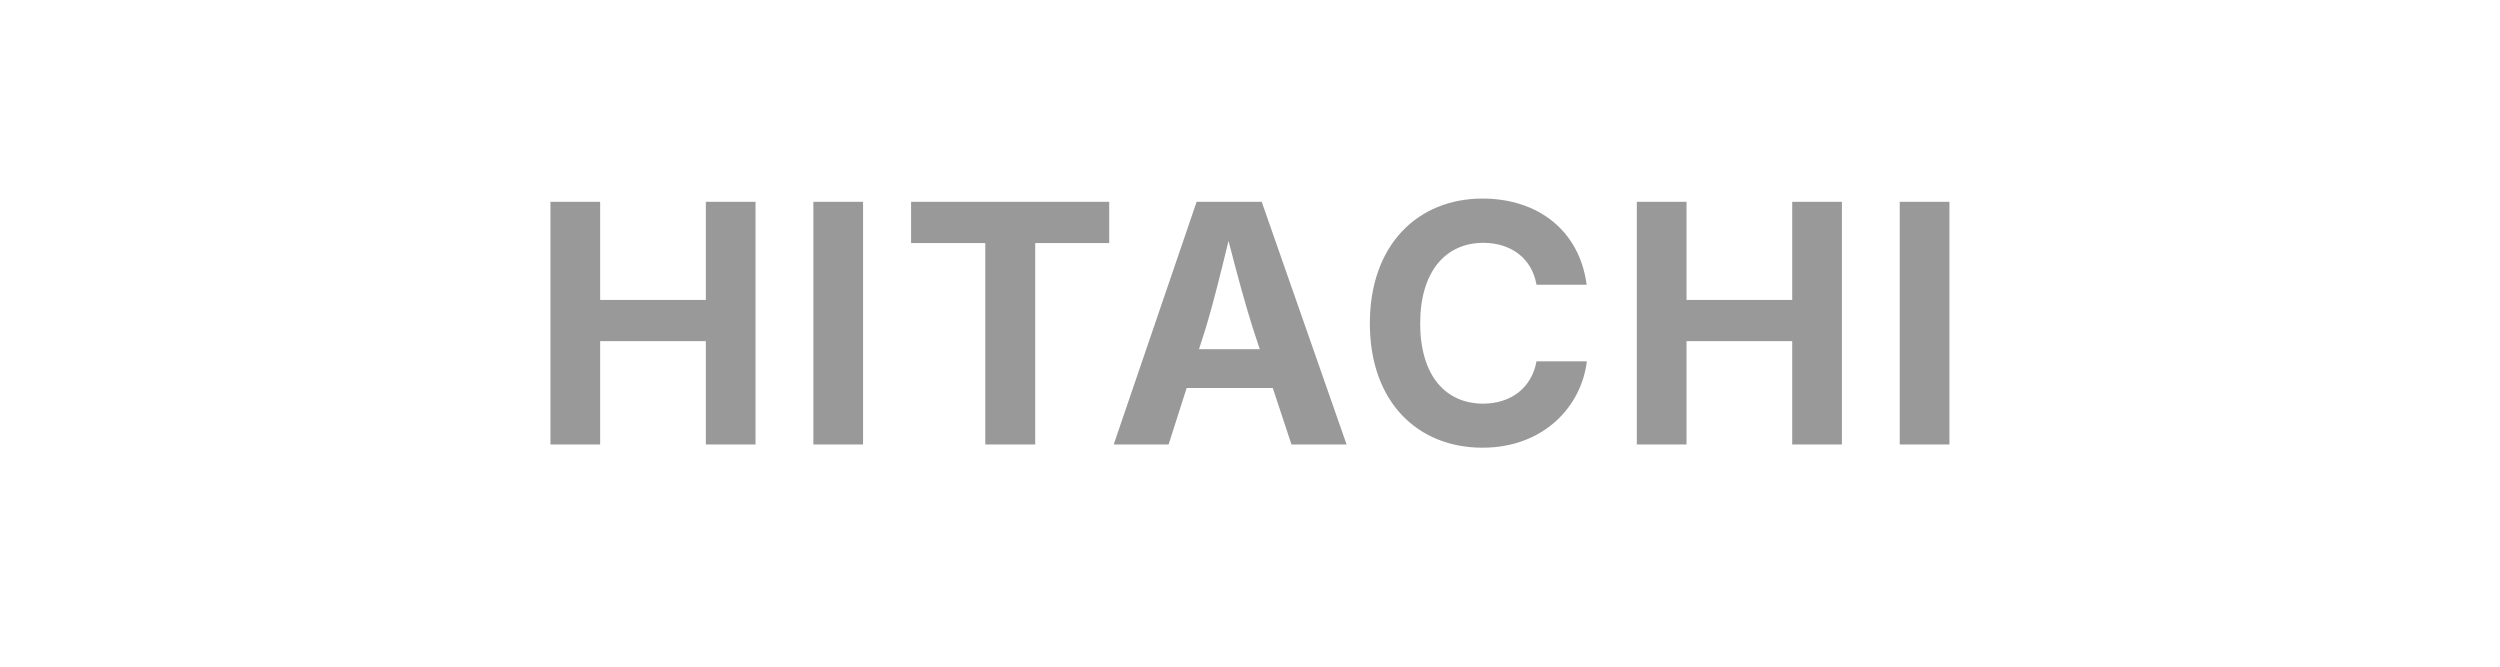
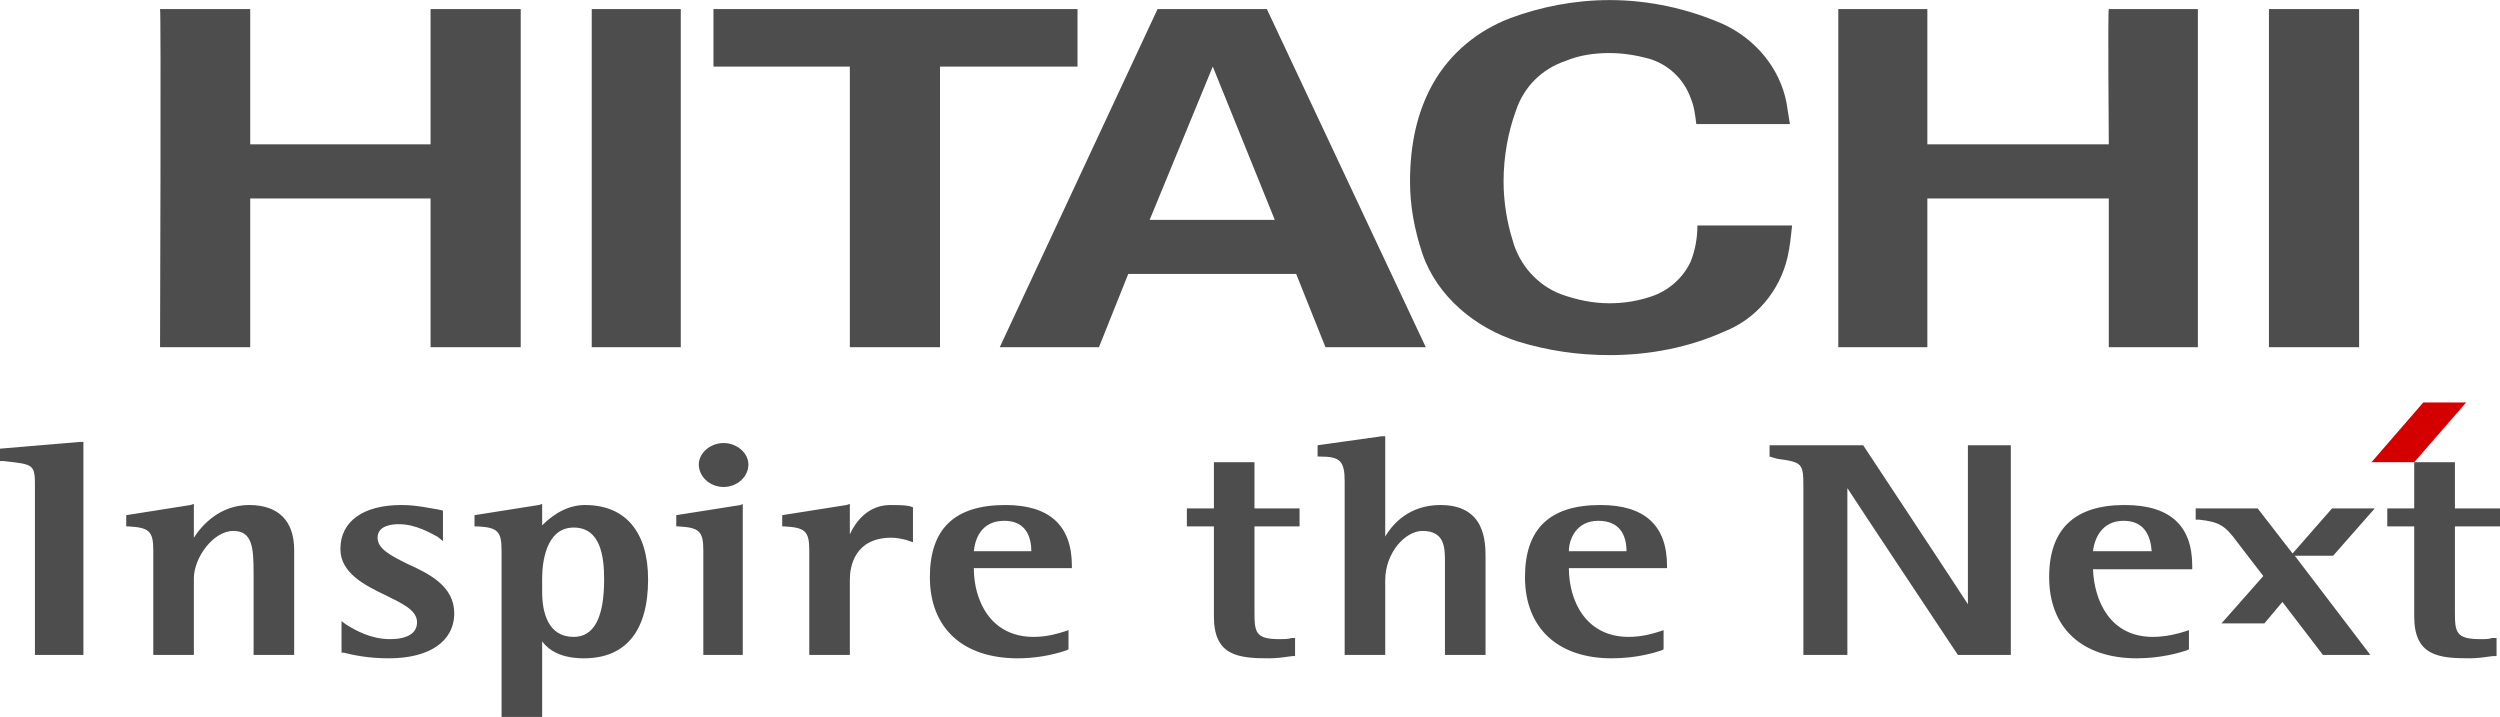
- <svg xmlns="http://www.w3.org/2000/svg" viewBox="0 0 180 48" fill="none">
-   <text x="90" y="32" text-anchor="middle" font-family="system-ui, -apple-system, sans-serif" font-size="24" font-weight="700" letter-spacing="1" fill="#999999">HITACHI</text>
+ <svg xmlns="http://www.w3.org/2000/svg" width="2500" height="717" viewBox="0 0 774.73 222.148">
+   <path fill="#4D4D4D" d="M597.274 2.794v41.914H653.5s-.34-41.914 0-41.914h27.603V107.58H653.5V61.474h-56.226v46.105h-27.602V2.795h27.602M333.915 2.794v17.813h-42.613v86.972h-27.943V20.607h-42.263V2.794h112.819M441.843 107.58h-31.086l-9.081-22.704h-52.044l-9.081 22.703h-30.737l48.9-104.785h33.88l49.249 104.785zm-66.014-86.973l-19.56 47.503h38.775l-19.215-47.503M703.127 107.58V2.793h27.942V107.58h-27.942M77.541 2.794v41.914h55.886V2.794h27.942V107.58h-27.942V61.474H77.541v46.105H49.598s.35-104.785 0-104.785h27.943M183.374 107.58V2.793h27.594V107.58h-27.594M440.796 78.59c-2.445-7.336-3.842-14.67-3.842-22.355 0-11.177 2.096-21.655 7.335-30.737 5.239-9.08 13.627-16.066 23.756-19.909C477.471 2.097 487.93.001 498.797.001c12.564 0 24.449 2.794 34.928 7.335 10.091 4.541 17.804 13.622 19.89 24.45.34 2.095.68 4.19 1.067 6.636h-29.01c-.34-2.794-.679-5.589-1.746-8.033-2.086-5.938-6.986-10.479-12.904-12.226-3.881-1.048-8.053-1.746-12.225-1.746-4.9 0-9.46.698-13.632 2.445-7.345 2.444-12.934 8.033-15.379 15.368-2.444 6.637-3.842 14.32-3.842 22.005 0 6.287 1.048 12.574 2.794 18.163 2.096 7.684 7.685 13.971 15.02 16.766 4.899 1.746 9.8 2.794 15.039 2.794 4.511 0 8.731-.698 12.903-2.096 5.239-1.746 9.8-5.589 12.226-10.828 1.406-3.492 2.086-7.335 2.086-11.177h29.35c-.34 3.144-.68 6.637-1.407 9.78-2.426 10.48-9.751 19.21-19.55 23.053-10.818 4.89-23.043 7.335-35.607 7.335-9.8 0-19.23-1.397-28.312-4.19-13.274-4.194-25.149-13.974-29.69-27.246M24.801 136.924L0 139.015v3.837h1.05c9.777 1.053 9.777 1.053 9.777 8.388v51.694h15.02v-66.01h-1.046M77.191 156.478c-9.081 0-14.67 6.292-17.114 10.13V156.13l-1.048.35-19.909 3.143v3.488h.698c6.287.35 7.685 1.402 7.685 7.345v32.48h12.574V179.18c0-6.28 5.938-14.668 12.225-14.668 5.938 0 6.287 5.24 6.287 13.274v25.146h12.574v-32.479c0-9.084-4.89-13.976-13.972-13.976M126.092 174.641c-4.891-2.445-9.082-4.536-9.082-8.033 0-3.838 4.541-4.19 6.637-4.19 5.239 0 9.78 2.798 11.876 3.836l1.746 1.407v-9.441l-1.397-.34c-2.444-.35-6.636-1.402-11.526-1.402-11.526 0-18.861 4.891-18.861 13.627 0 7.331 7.335 11.17 13.972 14.314 4.89 2.444 9.78 4.538 9.78 8.385 0 3.497-3.144 5.24-8.383 5.24-5.938 0-10.828-2.795-13.622-4.539l-1.397-1.052v9.78h.698c2.795.7 7.335 1.751 13.972 1.751 12.574 0 20.259-5.239 20.259-13.976-.003-8.382-7.687-12.22-14.672-15.366M181.278 156.478c-4.541 0-9.081 2.096-13.272 6.292v-6.64l-1.048.348-19.909 3.144v3.488h1.048c5.938.35 7.335 1.402 7.335 7.345v51.693h12.574v-23.402c2.096 2.795 5.938 5.24 12.923 5.24 12.924 0 19.909-8.386 19.909-24.455 0-14.67-6.986-23.053-19.56-23.053zm-3.493 6.983c8.383 0 9.431 9.086 9.431 16.07 0 11.872-3.144 17.814-9.431 17.814-8.033 0-9.779-7.684-9.779-13.966v-4.197c0-4.54 1.047-15.721 9.779-15.721M209.57 159.622v3.488h.698c6.287.35 7.685 1.402 7.685 7.345v32.48h12.225V156.13l-.698.35-19.91 3.142M224.24 150.89c4.191 0 7.685-3.148 7.685-6.986 0-3.497-3.493-6.63-7.685-6.63s-7.685 3.133-7.685 6.63c0 3.838 3.494 6.986 7.685 6.986M282.92 166.608v-9.43l-1.048-.35c-1.747-.35-3.843-.35-5.938-.35-6.985 0-10.827 5.238-12.574 9.085v-9.435l-1.047.35-19.909 3.143v3.488h.698c6.287.35 7.684 1.402 7.684 7.345v32.48h12.574V179.53c0-3.838 1.397-12.923 12.924-12.923 1.397 0 3.144.35 4.541.698l2.096.703v-1.4M332.169 175.342c0-12.572-6.985-18.864-20.607-18.864-15.719 0-23.402 7.335-23.402 22.351 0 15.72 10.129 25.156 27.244 25.156a47.81 47.81 0 0 0 15.02-2.444l.698-.35v-5.94l-1.048.35c-2.096.701-5.589 1.743-9.78 1.743-13.272 0-18.512-11.17-18.512-21.309h30.388v-.692zm-20.957-13.972c6.637 0 8.383 4.885 8.383 9.426h-17.813c.349-3.49 2.095-9.427 9.43-9.427M446.389 156.478c-9.436 0-14.675 5.59-17.12 9.775v-31.086h-1.048l-19.909 2.794v3.498h.703c6.282 0 7.685 1.392 7.685 7.684v53.79h12.569V179.88c0-8.737 6.287-15.368 11.526-15.368 6.985 0 6.985 5.24 6.985 9.778v28.643h12.579V172.9c.001-4.89.001-16.42-13.97-16.42M516.6 175.342c0-12.572-6.986-18.864-20.618-18.864-15.718 0-23.401 7.335-23.401 22.351 0 15.72 10.129 25.156 26.895 25.156 7.665 0 13.292-1.752 15.378-2.444l.68-.35v-5.94l-1.019.35c-2.135.701-5.579 1.743-9.8 1.743-13.292 0-18.531-11.17-18.531-21.309h30.417v-.692zm-21.297-13.972c6.985 0 8.732 4.885 8.732 9.426h-17.853c.001-3.49 2.136-9.427 9.121-9.427M376.178 143.207v14.325H367.8v5.578h8.378v27.951c0 12.223 7.684 12.924 17.115 12.924 2.444 0 4.89-.35 7.334-.7h.704v-5.59h-1.053c-1.048.35-2.445.35-3.842.35-7.335 0-7.685-2.094-7.685-8.384v-26.55h13.976v-5.58h-13.976v-14.325h-12.573M622.404 137.962H609.84v49.253c-2.426-3.837-32.455-49.253-32.455-49.253h-29.01v3.498l2.426.703c7.714 1.043 8.053 1.393 8.053 8.728v52.043h13.632V151.24c2.426 3.848 34.249 51.694 34.249 51.694h16.397v-64.971h-.728M679.356 175.342c0-12.572-6.985-18.864-20.957-18.864-15.378 0-23.383 7.335-23.383 22.351 0 15.72 10.14 25.156 27.215 25.156 7.374 0 13.293-1.752 15.379-2.444l.728-.35v-5.94l-1.067.35c-2.086.701-5.967 1.743-10.139 1.743-13.244 0-18.144-11.17-18.531-20.959h30.756v-1.043zm-21.297-13.972c6.646 0 8.393 4.885 8.732 9.426H648.6c.388-3.49 2.474-9.427 9.459-9.427M748.145 143.207v14.325h-8.344v5.578h8.344v27.951c0 12.223 7.714 12.924 17.125 12.924 2.475 0 4.899-.35 7.325-.7h1.067v-5.59h-1.407c-1.019.35-2.086.35-3.492.35-7.665 0-8.005-2.094-8.005-8.384v-26.55h13.972v-5.58h-13.972v-14.325h-12.613M723.016 172.197l12.904-14.665h-13.243l-12.226 13.967-10.817-13.967h-19.211v3.483h1.019c6.307.703 8.053 1.756 11.886 6.995l8.053 10.479-12.952 14.668h13.292l5.578-6.643 12.564 16.42h14.699l-23.431-30.737h11.885" />
+   <path fill="#D40000" d="M748.145 143.207h-13.243l16.058-18.517h13.292l-16.107 18.517" />
</svg>
